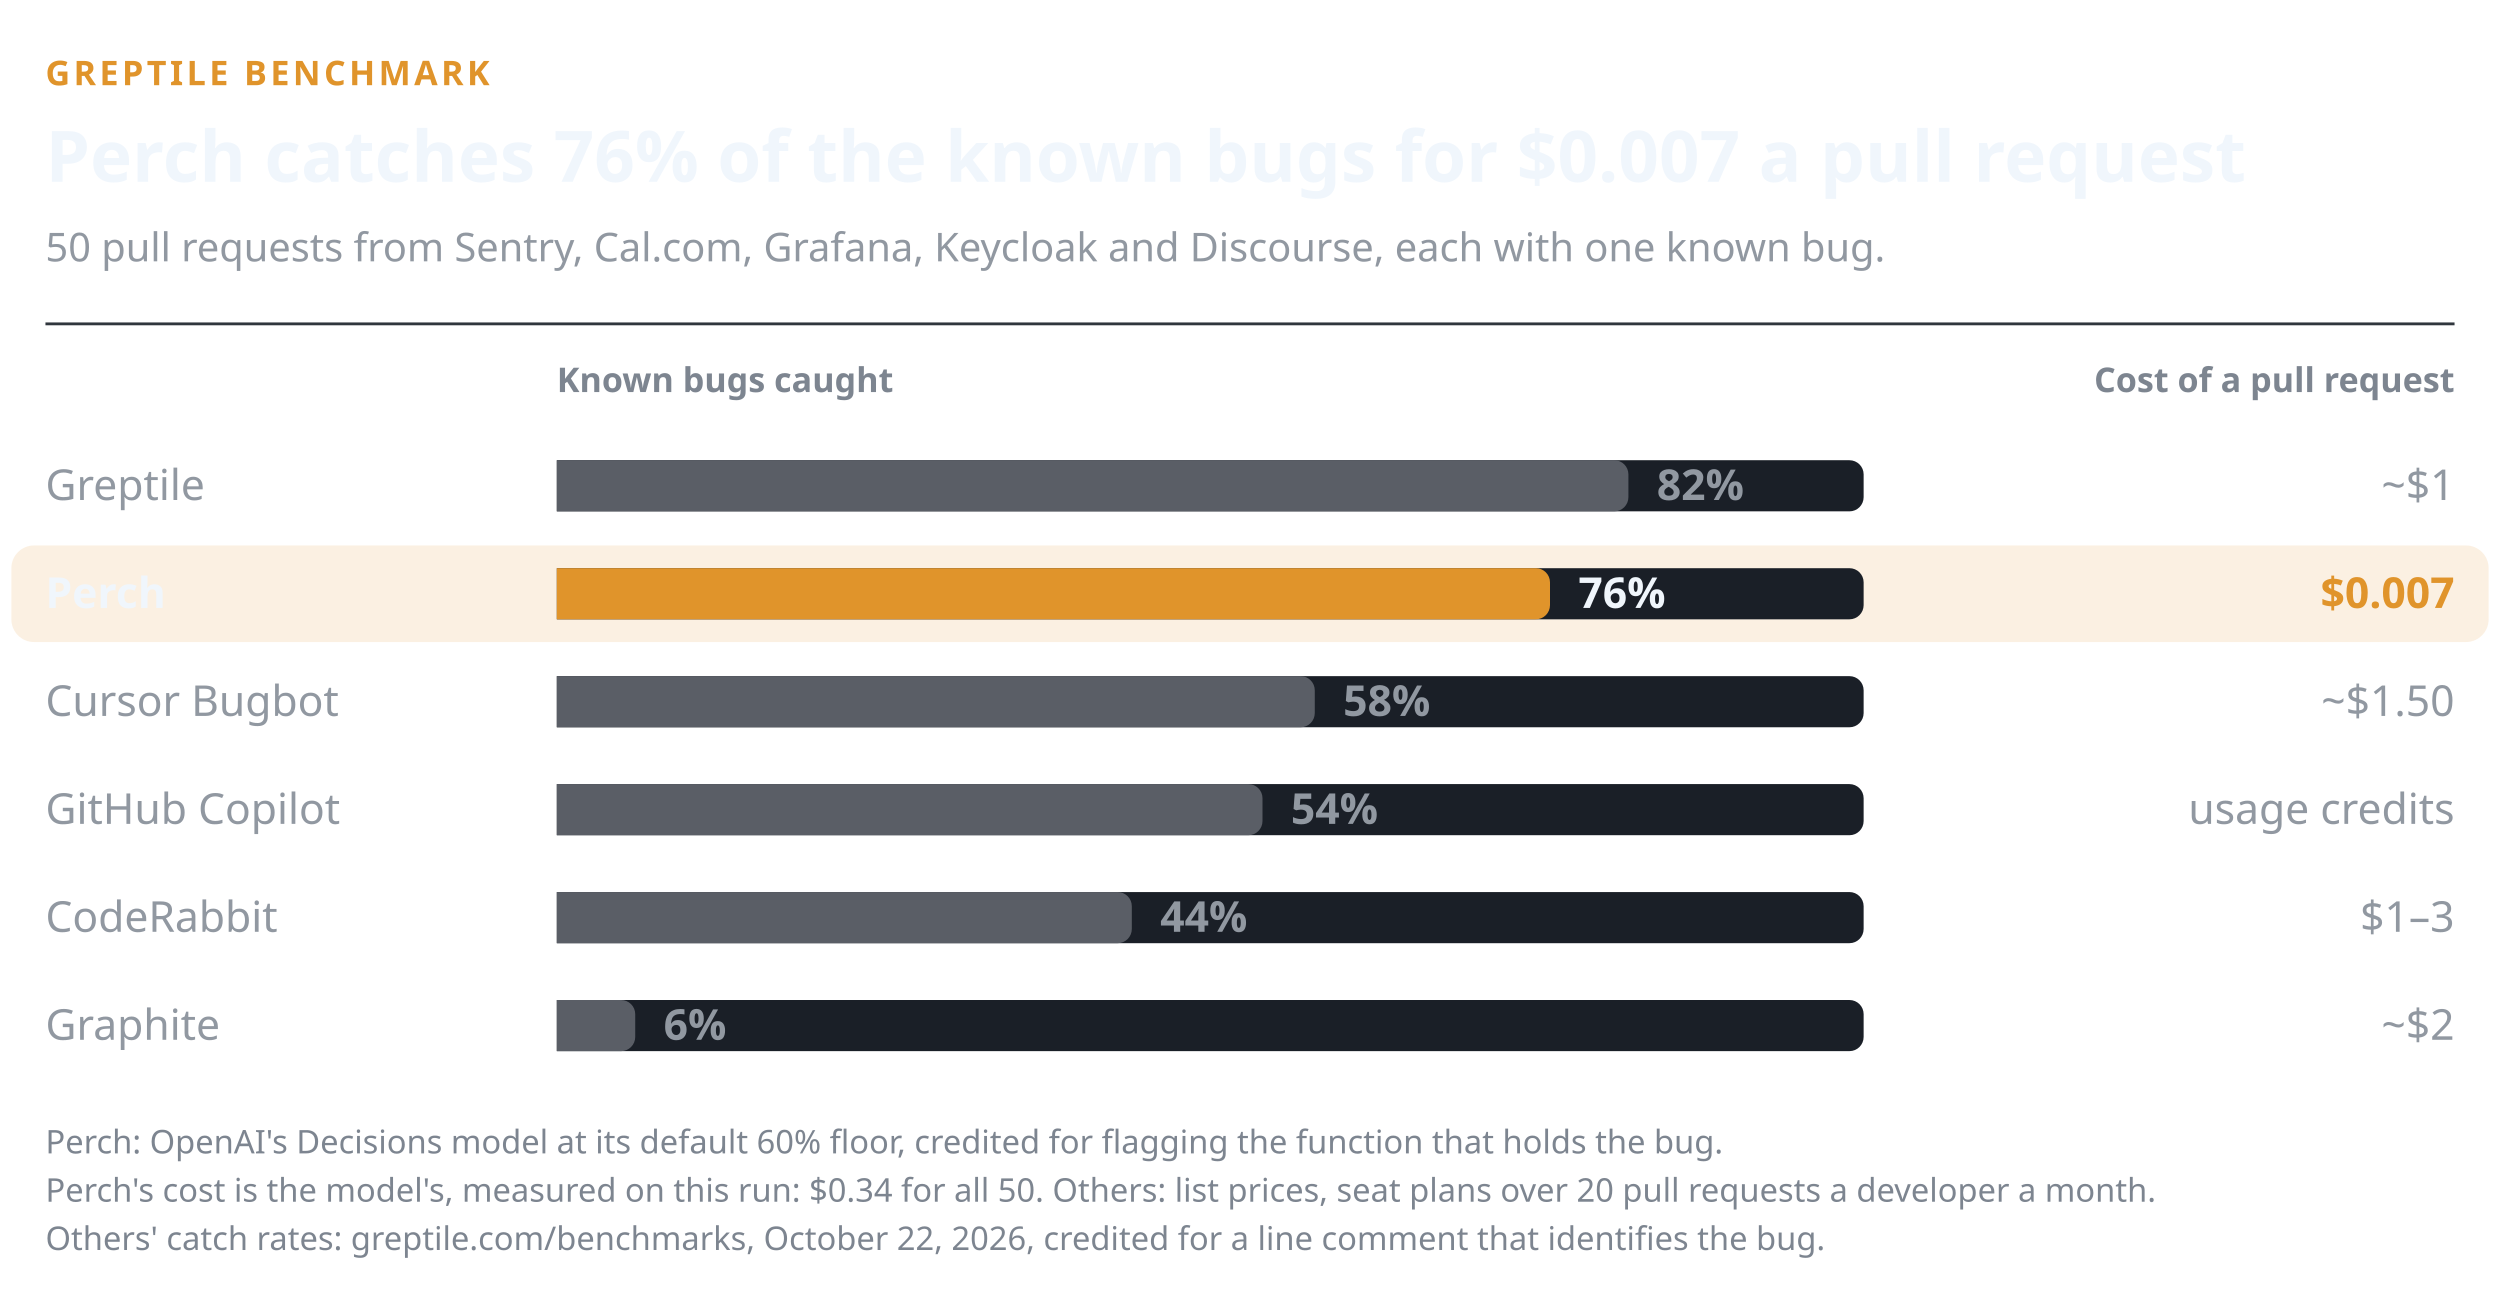
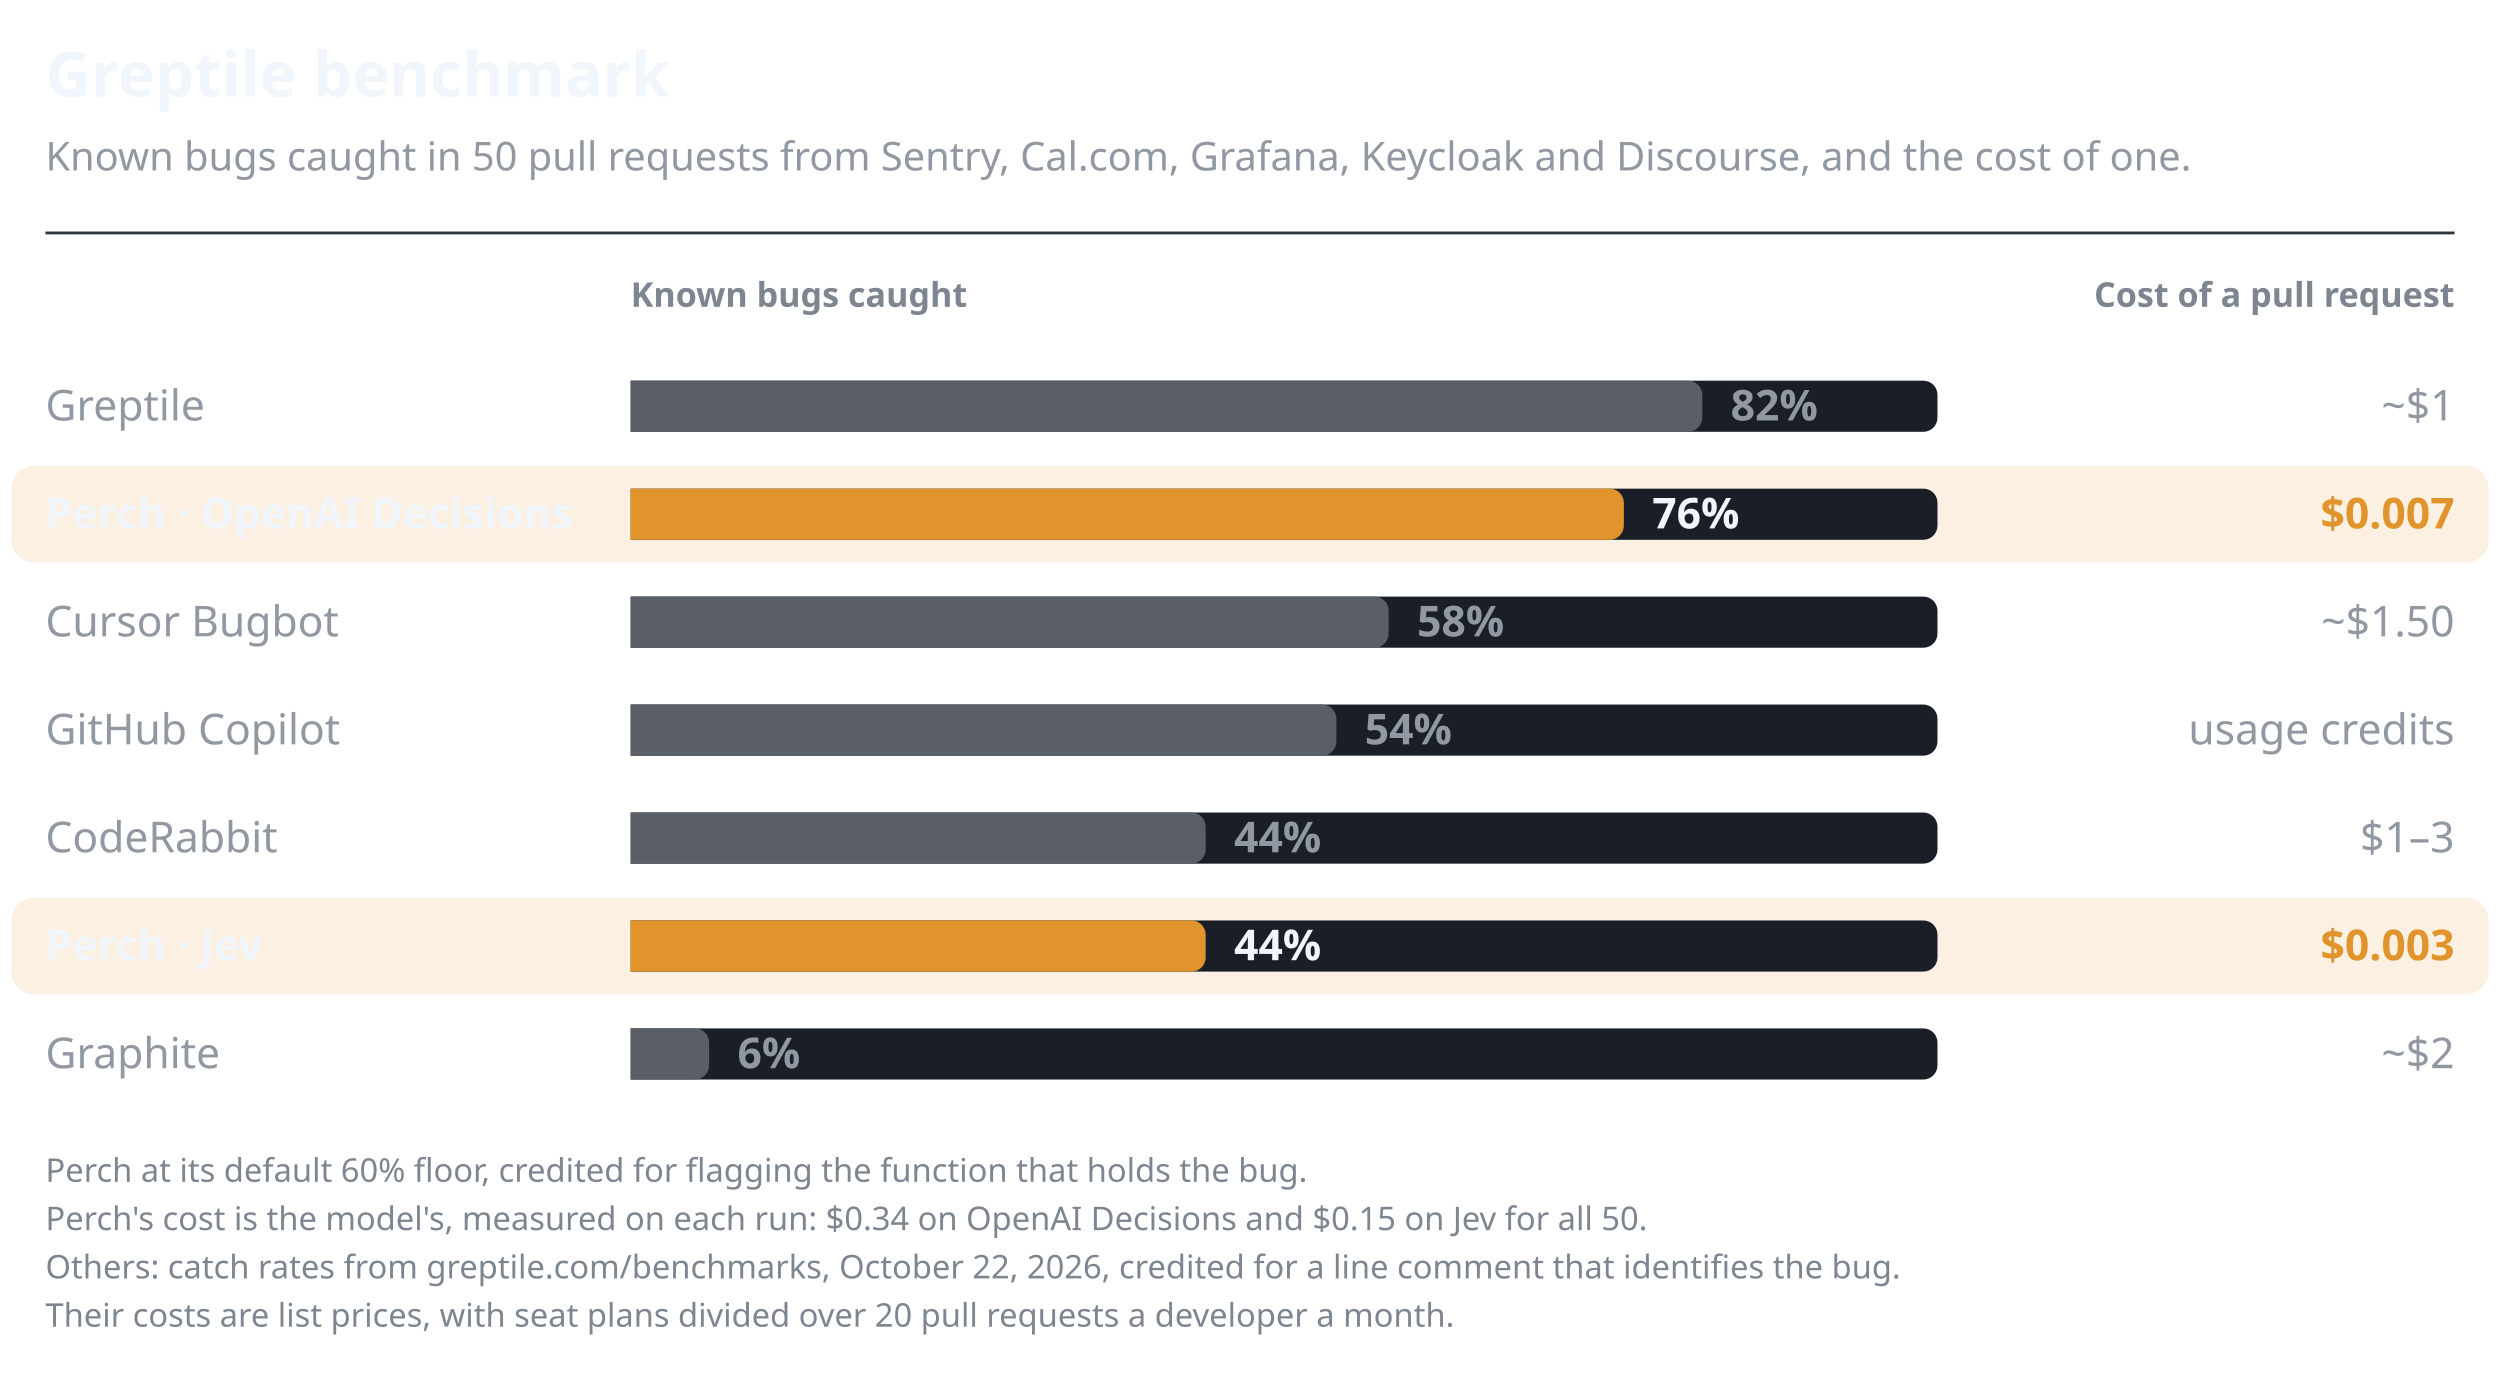
- <svg xmlns="http://www.w3.org/2000/svg" width="880" height="461" viewBox="0 0 880 461" role="img" aria-labelledby="title desc">
+ <svg xmlns="http://www.w3.org/2000/svg" width="880" height="488" viewBox="0 0 880 488" role="img" aria-labelledby="title desc">
  <style>text{font-family:-apple-system, BlinkMacSystemFont, 'Segoe UI', 'Noto Sans', Helvetica, Arial, sans-serif}.n{font-variant-numeric:tabular-nums}</style>
-   <text x="16" y="30" font-size="12" font-weight="700" letter-spacing="1.2" fill="#e0942b">GREPTILE BENCHMARK</text>
-   <text x="16" y="64" font-size="25" font-weight="700" fill="#f0f6fc">Perch catches 76% of the known bugs for $0.007 a pull request</text>
-   <text x="16" y="92" font-size="14" fill="#9198a1">50 pull requests from Sentry, Cal.com, Grafana, Keycloak and Discourse, each with one known bug.</text>
-   <line x1="16" y1="114" x2="864" y2="114" stroke="#30363d" stroke-width="1" />
-   <text x="196" y="138" font-size="12" font-weight="600" fill="#7d8590">Known bugs caught</text>
-   <text x="864" y="138" font-size="12" font-weight="600" text-anchor="end" fill="#7d8590">Cost of a pull request</text>
-   <text x="16" y="176" font-size="15" fill="#9198a1">Greptile</text>
-   <path d="M196,162h455a5,5 0 0 1 5,5v8a5,5 0 0 1 -5,5h-455z" fill="#1a1f27" />
-   <path d="M196,162h372.2a5,5 0 0 1 5,5v8a5,5 0 0 1 -5,5h-372.2z" fill="#5a5e66" />
-   <text class="n" x="583.2" y="176" font-size="15" font-weight="600" fill="#9198a1">82%</text>
-   <text class="n" x="864" y="176" font-size="15" text-anchor="end" font-weight="400" fill="#9198a1">~$1</text>
-   <rect x="4" y="192" width="872" height="34" rx="8" fill="#e0942b" fill-opacity="0.14" />
-   <text x="16" y="214" font-size="15" font-weight="700" fill="#f0f6fc">Perch</text>
-   <path d="M196,200h455a5,5 0 0 1 5,5v8a5,5 0 0 1 -5,5h-455z" fill="#1a1f27" />
-   <path d="M196,200h344.6a5,5 0 0 1 5,5v8a5,5 0 0 1 -5,5h-344.6z" fill="#e0942b" />
-   <text class="n" x="555.6" y="214" font-size="15" font-weight="700" fill="#f0f6fc">76%</text>
-   <text class="n" x="864" y="214" font-size="15" text-anchor="end" font-weight="700" fill="#e0942b">$0.007</text>
-   <text x="16" y="252" font-size="15" fill="#9198a1">Cursor Bugbot</text>
-   <path d="M196,238h455a5,5 0 0 1 5,5v8a5,5 0 0 1 -5,5h-455z" fill="#1a1f27" />
-   <path d="M196,238h261.8a5,5 0 0 1 5,5v8a5,5 0 0 1 -5,5h-261.8z" fill="#5a5e66" />
-   <text class="n" x="472.8" y="252" font-size="15" font-weight="600" fill="#9198a1">58%</text>
-   <text class="n" x="864" y="252" font-size="15" text-anchor="end" font-weight="400" fill="#9198a1">~$1.50</text>
-   <text x="16" y="290" font-size="15" fill="#9198a1">GitHub Copilot</text>
-   <path d="M196,276h455a5,5 0 0 1 5,5v8a5,5 0 0 1 -5,5h-455z" fill="#1a1f27" />
-   <path d="M196,276h243.4a5,5 0 0 1 5,5v8a5,5 0 0 1 -5,5h-243.4z" fill="#5a5e66" />
-   <text class="n" x="454.4" y="290" font-size="15" font-weight="600" fill="#9198a1">54%</text>
-   <text class="n" x="864" y="290" font-size="15" text-anchor="end" font-weight="400" fill="#9198a1">usage credits</text>
-   <text x="16" y="328" font-size="15" fill="#9198a1">CodeRabbit</text>
-   <path d="M196,314h455a5,5 0 0 1 5,5v8a5,5 0 0 1 -5,5h-455z" fill="#1a1f27" />
-   <path d="M196,314h197.4a5,5 0 0 1 5,5v8a5,5 0 0 1 -5,5h-197.4z" fill="#5a5e66" />
-   <text class="n" x="408.4" y="328" font-size="15" font-weight="600" fill="#9198a1">44%</text>
-   <text class="n" x="864" y="328" font-size="15" text-anchor="end" font-weight="400" fill="#9198a1">$1–3</text>
-   <text x="16" y="366" font-size="15" fill="#9198a1">Graphite</text>
-   <path d="M196,352h455a5,5 0 0 1 5,5v8a5,5 0 0 1 -5,5h-455z" fill="#1a1f27" />
-   <path d="M196,352h22.6a5,5 0 0 1 5,5v8a5,5 0 0 1 -5,5h-22.6z" fill="#5a5e66" />
-   <text class="n" x="233.6" y="366" font-size="15" font-weight="600" fill="#9198a1">6%</text>
-   <text class="n" x="864" y="366" font-size="15" text-anchor="end" font-weight="400" fill="#9198a1">~$2</text>
-   <text x="16" y="406" font-size="11.5" fill="#7d8590">Perch: OpenAI's Decisions model at its default 60% floor, credited for flagging the function that holds the bug.</text>
-   <text x="16" y="423" font-size="11.5" fill="#7d8590">Perch's cost is the model's, measured on this run: $0.34 for all 50. Others: list prices, seat plans over 20 pull requests a developer a month.</text>
-   <text x="16" y="440" font-size="11.5" fill="#7d8590">Others' catch rates: greptile.com/benchmarks, October 22, 2026, credited for a line comment that identifies the bug.</text>
+   <text x="16" y="34" font-size="22" font-weight="700" fill="#f0f6fc">Greptile benchmark</text>
+   <text x="16" y="60" font-size="14" fill="#9198a1">Known bugs caught in 50 pull requests from Sentry, Cal.com, Grafana, Keycloak and Discourse, and the cost of one.</text>
+   <line x1="16" y1="82" x2="864" y2="82" stroke="#30363d" stroke-width="1" />
+   <text x="222" y="108" font-size="12" font-weight="600" fill="#7d8590">Known bugs caught</text>
+   <text x="864" y="108" font-size="12" font-weight="600" text-anchor="end" fill="#7d8590">Cost of a pull request</text>
+   <text x="16" y="148" font-size="15" fill="#9198a1">Greptile</text>
+   <path d="M222,134h455a5,5 0 0 1 5,5v8a5,5 0 0 1 -5,5h-455z" fill="#1a1f27" />
+   <path d="M222,134h372.2a5,5 0 0 1 5,5v8a5,5 0 0 1 -5,5h-372.2z" fill="#5a5e66" />
+   <text class="n" x="609.2" y="148" font-size="15" font-weight="600" fill="#9198a1">82%</text>
+   <text class="n" x="864" y="148" font-size="15" text-anchor="end" font-weight="400" fill="#9198a1">~$1</text>
+   <rect x="4" y="164" width="872" height="34" rx="8" fill="#e0942b" fill-opacity="0.14" />
+   <text x="16" y="186" font-size="15" font-weight="700" fill="#f0f6fc">Perch · OpenAI Decisions</text>
+   <path d="M222,172h455a5,5 0 0 1 5,5v8a5,5 0 0 1 -5,5h-455z" fill="#1a1f27" />
+   <path d="M222,172h344.6a5,5 0 0 1 5,5v8a5,5 0 0 1 -5,5h-344.6z" fill="#e0942b" />
+   <text class="n" x="581.6" y="186" font-size="15" font-weight="700" fill="#f0f6fc">76%</text>
+   <text class="n" x="864" y="186" font-size="15" text-anchor="end" font-weight="700" fill="#e0942b">$0.007</text>
+   <text x="16" y="224" font-size="15" fill="#9198a1">Cursor Bugbot</text>
+   <path d="M222,210h455a5,5 0 0 1 5,5v8a5,5 0 0 1 -5,5h-455z" fill="#1a1f27" />
+   <path d="M222,210h261.8a5,5 0 0 1 5,5v8a5,5 0 0 1 -5,5h-261.8z" fill="#5a5e66" />
+   <text class="n" x="498.8" y="224" font-size="15" font-weight="600" fill="#9198a1">58%</text>
+   <text class="n" x="864" y="224" font-size="15" text-anchor="end" font-weight="400" fill="#9198a1">~$1.50</text>
+   <text x="16" y="262" font-size="15" fill="#9198a1">GitHub Copilot</text>
+   <path d="M222,248h455a5,5 0 0 1 5,5v8a5,5 0 0 1 -5,5h-455z" fill="#1a1f27" />
+   <path d="M222,248h243.4a5,5 0 0 1 5,5v8a5,5 0 0 1 -5,5h-243.4z" fill="#5a5e66" />
+   <text class="n" x="480.4" y="262" font-size="15" font-weight="600" fill="#9198a1">54%</text>
+   <text class="n" x="864" y="262" font-size="15" text-anchor="end" font-weight="400" fill="#9198a1">usage credits</text>
+   <text x="16" y="300" font-size="15" fill="#9198a1">CodeRabbit</text>
+   <path d="M222,286h455a5,5 0 0 1 5,5v8a5,5 0 0 1 -5,5h-455z" fill="#1a1f27" />
+   <path d="M222,286h197.4a5,5 0 0 1 5,5v8a5,5 0 0 1 -5,5h-197.4z" fill="#5a5e66" />
+   <text class="n" x="434.4" y="300" font-size="15" font-weight="600" fill="#9198a1">44%</text>
+   <text class="n" x="864" y="300" font-size="15" text-anchor="end" font-weight="400" fill="#9198a1">$1–3</text>
+   <rect x="4" y="316" width="872" height="34" rx="8" fill="#e0942b" fill-opacity="0.14" />
+   <text x="16" y="338" font-size="15" font-weight="700" fill="#f0f6fc">Perch · Jev</text>
+   <path d="M222,324h455a5,5 0 0 1 5,5v8a5,5 0 0 1 -5,5h-455z" fill="#1a1f27" />
+   <path d="M222,324h197.4a5,5 0 0 1 5,5v8a5,5 0 0 1 -5,5h-197.4z" fill="#e0942b" />
+   <text class="n" x="434.4" y="338" font-size="15" font-weight="700" fill="#f0f6fc">44%</text>
+   <text class="n" x="864" y="338" font-size="15" text-anchor="end" font-weight="700" fill="#e0942b">$0.003</text>
+   <text x="16" y="376" font-size="15" fill="#9198a1">Graphite</text>
+   <path d="M222,362h455a5,5 0 0 1 5,5v8a5,5 0 0 1 -5,5h-455z" fill="#1a1f27" />
+   <path d="M222,362h22.6a5,5 0 0 1 5,5v8a5,5 0 0 1 -5,5h-22.6z" fill="#5a5e66" />
+   <text class="n" x="259.6" y="376" font-size="15" font-weight="600" fill="#9198a1">6%</text>
+   <text class="n" x="864" y="376" font-size="15" text-anchor="end" font-weight="400" fill="#9198a1">~$2</text>
+   <text x="16" y="416" font-size="11.5" fill="#7d8590">Perch at its default 60% floor, credited for flagging the function that holds the bug.</text>
+   <text x="16" y="433" font-size="11.5" fill="#7d8590">Perch's cost is the model's, measured on each run: $0.34 on OpenAI Decisions and $0.15 on Jev for all 50.</text>
+   <text x="16" y="450" font-size="11.5" fill="#7d8590">Others: catch rates from greptile.com/benchmarks, October 22, 2026, credited for a line comment that identifies the bug.</text>
+   <text x="16" y="467" font-size="11.5" fill="#7d8590">Their costs are list prices, with seat plans divided over 20 pull requests a developer a month.</text>
</svg>
